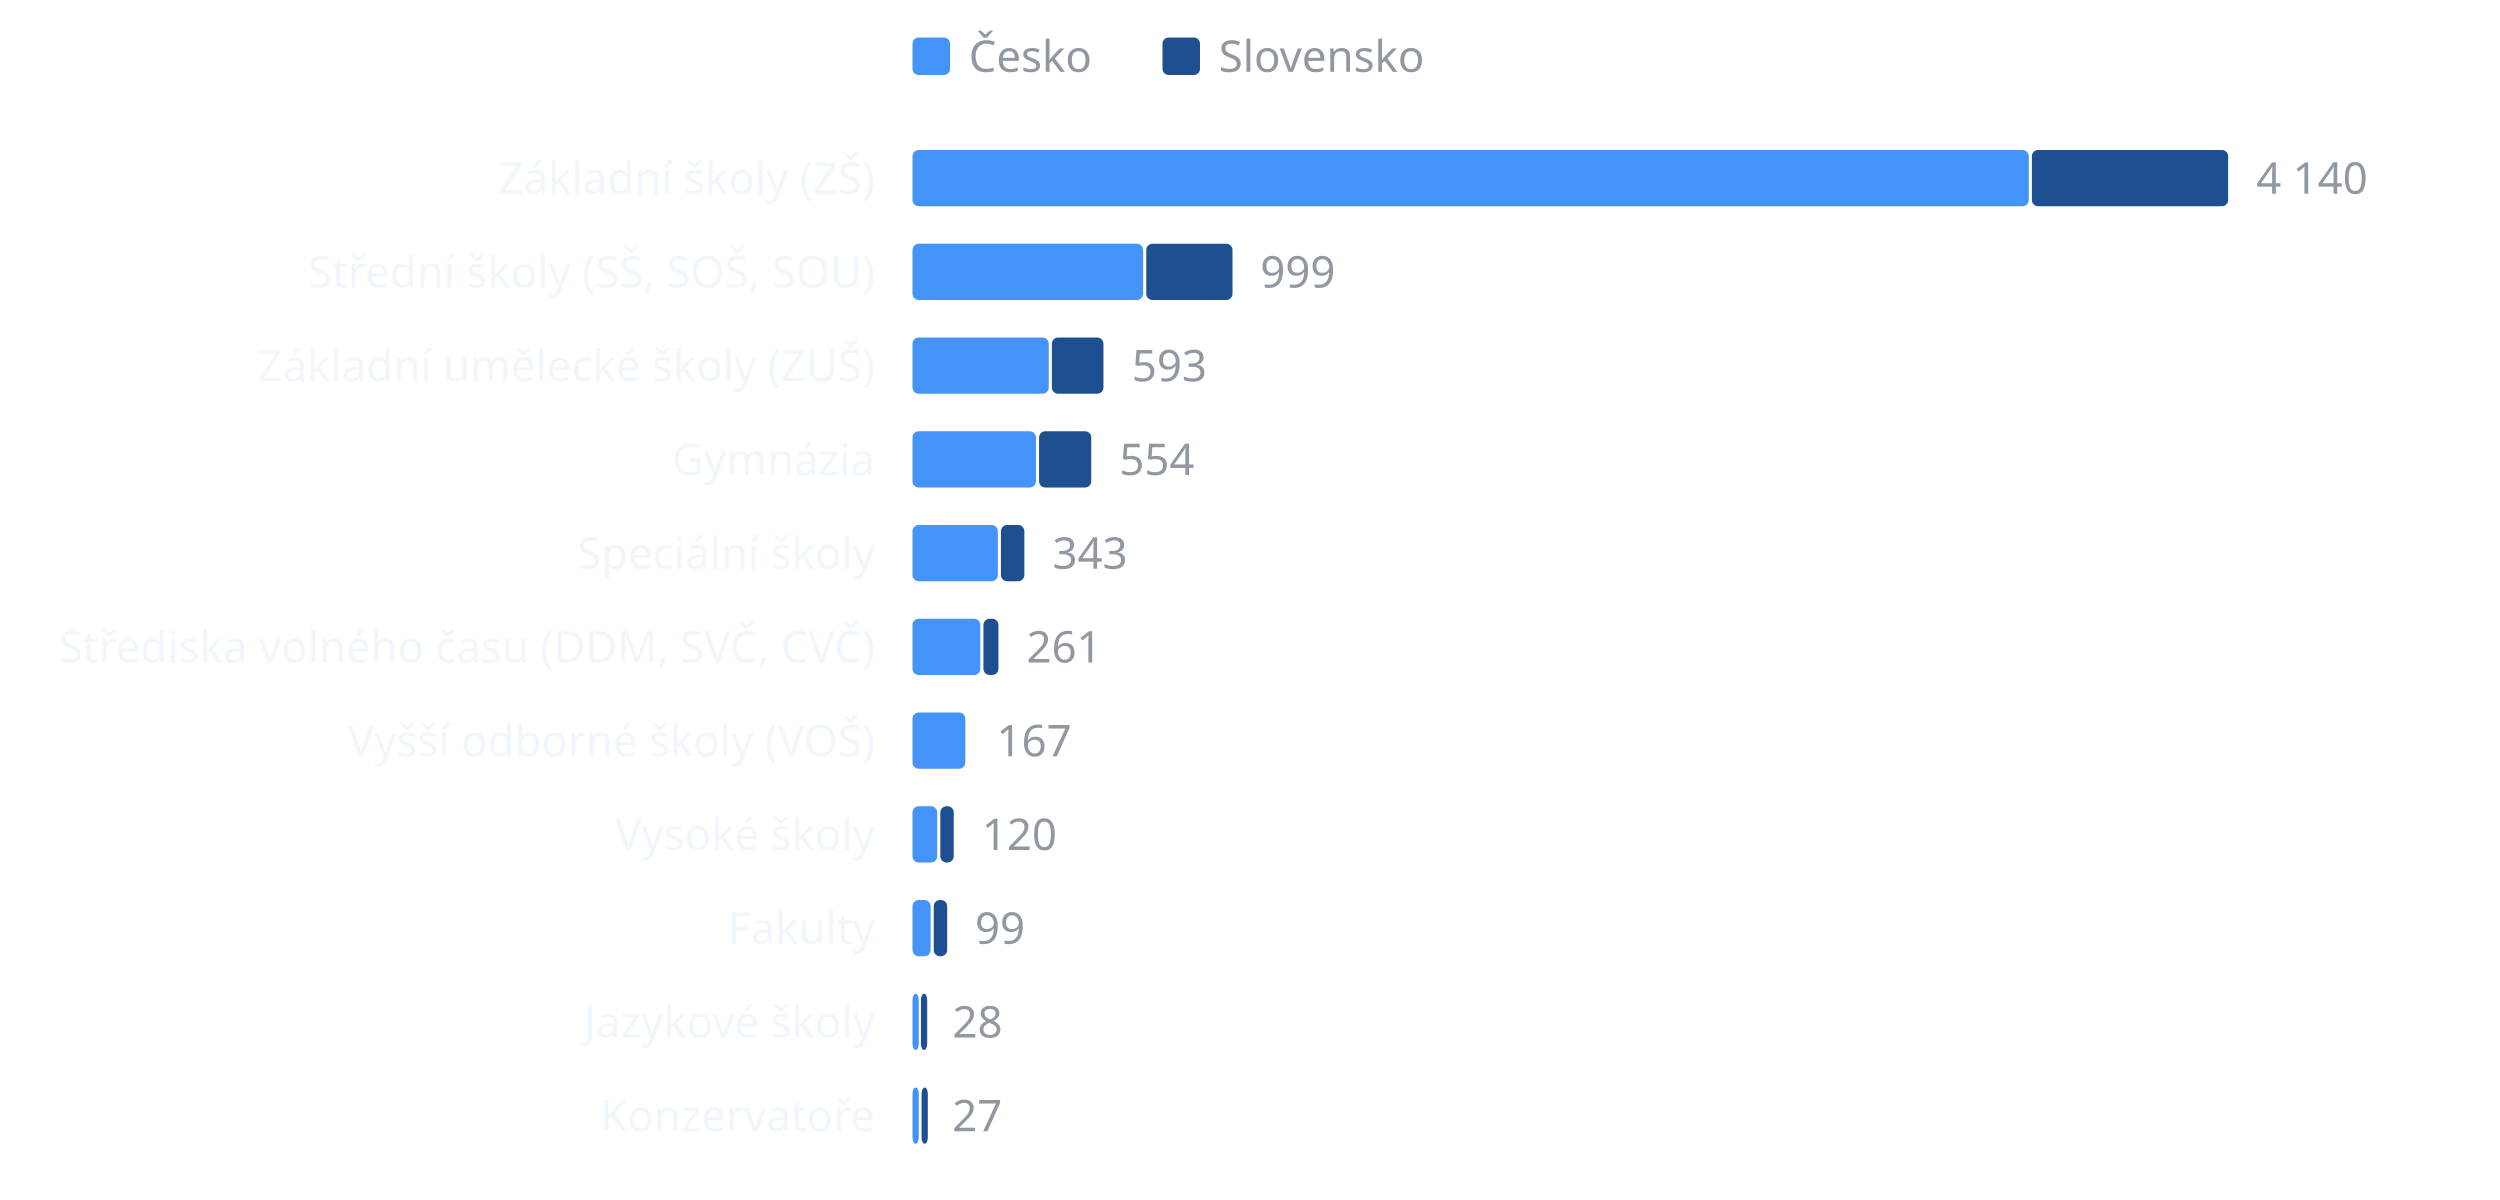
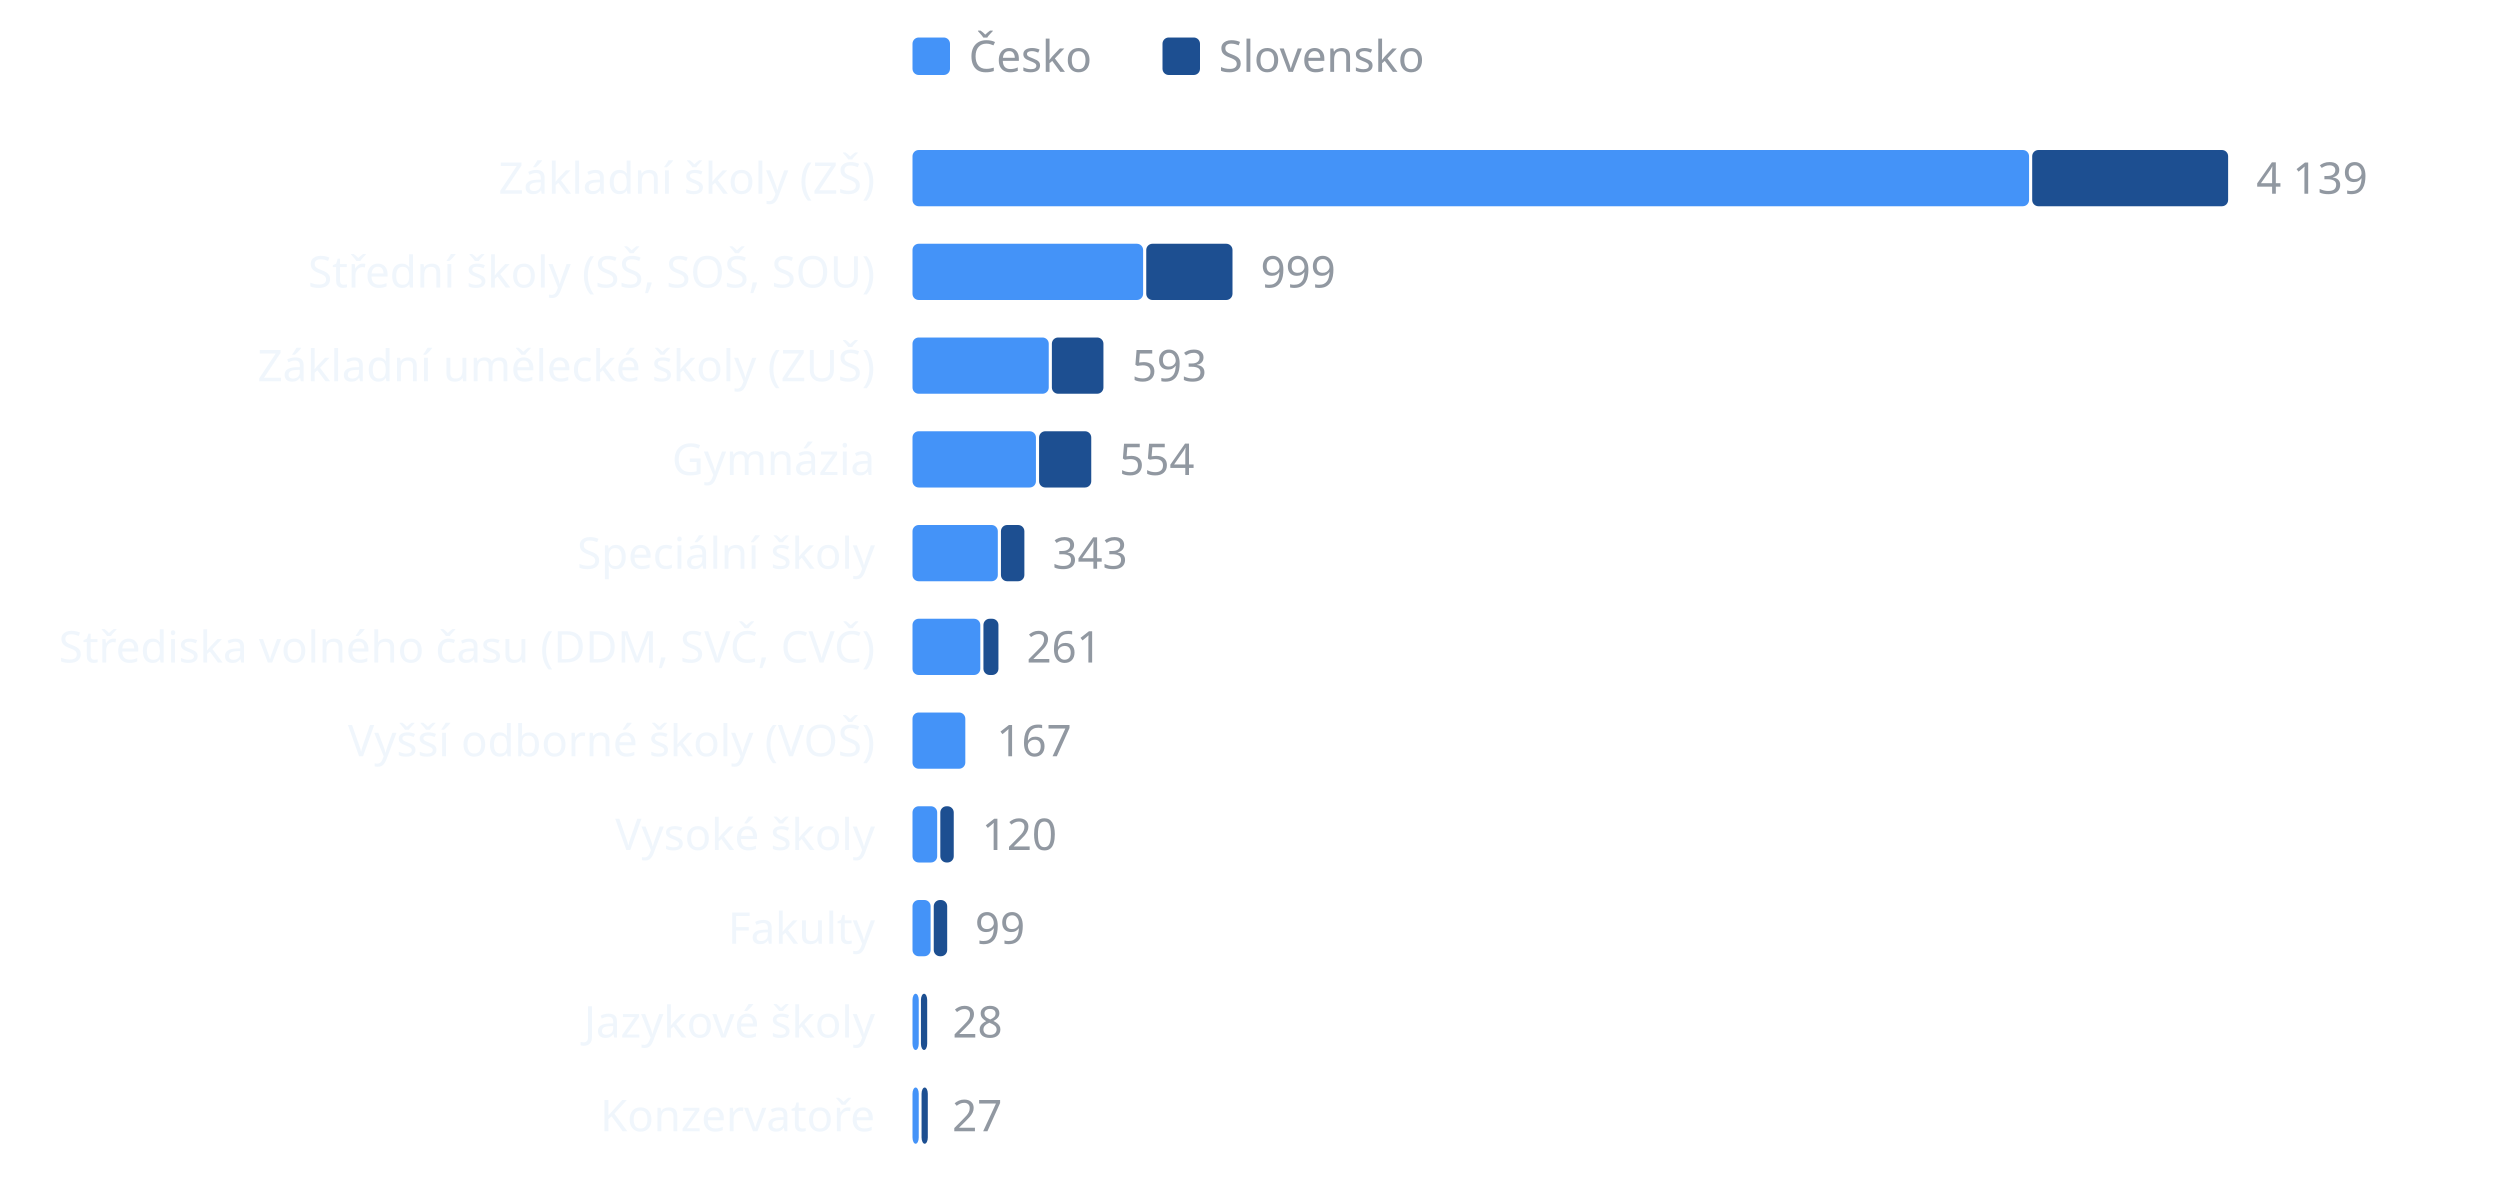
<svg xmlns="http://www.w3.org/2000/svg" width="800" height="384" viewBox="0 0 800 384" role="img" aria-labelledby="t">
  <g font-family="-apple-system, BlinkMacSystemFont, 'Segoe UI', 'Noto Sans', Helvetica, Arial, sans-serif" font-size="14">
    <rect x="292" y="12" width="12" height="12" rx="2" fill="#4493f8" />
    <text x="310" y="23" fill="#9198a1">Česko</text>
    <rect x="372" y="12" width="12" height="12" rx="2" fill="#1d4f91" />
    <text x="390" y="23" fill="#9198a1">Slovensko</text>
    <text x="280" y="62" text-anchor="end" fill="#f0f6fc">Základní školy (ZŠ)</text>
-     <rect x="292" y="48" width="357.2" height="18" rx="2" fill="#4493f8" />
-     <rect x="650.2" y="48" width="62.8" height="18" rx="2" fill="#1d4f91" />
-     <text x="722.0" y="62" fill="#9198a1">4 140</text>
+     <rect x="292" y="48" width="357.3" height="18" rx="2" fill="#4493f8" />
+     <rect x="650.3" y="48" width="62.7" height="18" rx="2" fill="#1d4f91" />
+     <text x="722.0" y="62" fill="#9198a1">4 139</text>
    <text x="280" y="92" text-anchor="end" fill="#f0f6fc">Střední školy (SŠ, SOŠ, SOU)</text>
    <rect x="292" y="78" width="73.8" height="18" rx="2" fill="#4493f8" />
    <rect x="366.8" y="78" width="27.6" height="18" rx="2" fill="#1d4f91" />
-     <text x="403.3" y="92" fill="#9198a1">999</text>
+     <text x="403.4" y="92" fill="#9198a1">999</text>
    <text x="280" y="122" text-anchor="end" fill="#f0f6fc">Základní umělecké školy (ZUŠ)</text>
    <rect x="292" y="108" width="43.6" height="18" rx="2" fill="#4493f8" />
    <rect x="336.6" y="108" width="16.5" height="18" rx="2" fill="#1d4f91" />
    <text x="362.2" y="122" fill="#9198a1">593</text>
    <text x="280" y="152" text-anchor="end" fill="#f0f6fc">Gymnázia</text>
    <rect x="292" y="138" width="39.5" height="18" rx="2" fill="#4493f8" />
    <rect x="332.5" y="138" width="16.7" height="18" rx="2" fill="#1d4f91" />
    <text x="358.2" y="152" fill="#9198a1">554</text>
    <text x="280" y="182" text-anchor="end" fill="#f0f6fc">Speciální školy</text>
    <rect x="292" y="168" width="27.3" height="18" rx="2" fill="#4493f8" />
    <rect x="320.3" y="168" width="7.5" height="18" rx="2" fill="#1d4f91" />
    <text x="336.8" y="182" fill="#9198a1">343</text>
    <text x="280" y="212" text-anchor="end" fill="#f0f6fc">Střediska volného času (DDM, SVČ, CVČ)</text>
    <rect x="292" y="198" width="21.7" height="18" rx="2" fill="#4493f8" />
    <rect x="314.7" y="198" width="4.8" height="18" rx="2" fill="#1d4f91" />
    <text x="328.5" y="212" fill="#9198a1">261</text>
    <text x="280" y="242" text-anchor="end" fill="#f0f6fc">Vyšší odborné školy (VOŠ)</text>
    <rect x="292" y="228" width="16.9" height="18" rx="2" fill="#4493f8" />
    <text x="318.9" y="242" fill="#9198a1">167</text>
    <text x="280" y="272" text-anchor="end" fill="#f0f6fc">Vysoké školy</text>
    <rect x="292" y="258" width="7.9" height="18" rx="2" fill="#4493f8" />
    <rect x="300.9" y="258" width="4.3" height="18" rx="2" fill="#1d4f91" />
    <text x="314.2" y="272" fill="#9198a1">120</text>
    <text x="280" y="302" text-anchor="end" fill="#f0f6fc">Fakulty</text>
    <rect x="292" y="288" width="5.8" height="18" rx="2" fill="#4493f8" />
    <rect x="298.8" y="288" width="4.3" height="18" rx="2" fill="#1d4f91" />
    <text x="312.0" y="302" fill="#9198a1">99</text>
    <text x="280" y="332" text-anchor="end" fill="#f0f6fc">Jazykové školy</text>
    <rect x="292" y="318" width="2.0" height="18" rx="2" fill="#4493f8" />
    <rect x="294.7" y="318" width="2.0" height="18" rx="2" fill="#1d4f91" />
    <text x="304.8" y="332" fill="#9198a1">28</text>
    <text x="280" y="362" text-anchor="end" fill="#f0f6fc">Konzervatoře</text>
    <rect x="292" y="348" width="2.0" height="18" rx="2" fill="#4493f8" />
    <rect x="294.9" y="348" width="2.0" height="18" rx="2" fill="#1d4f91" />
    <text x="304.7" y="362" fill="#9198a1">27</text>
  </g>
</svg>
